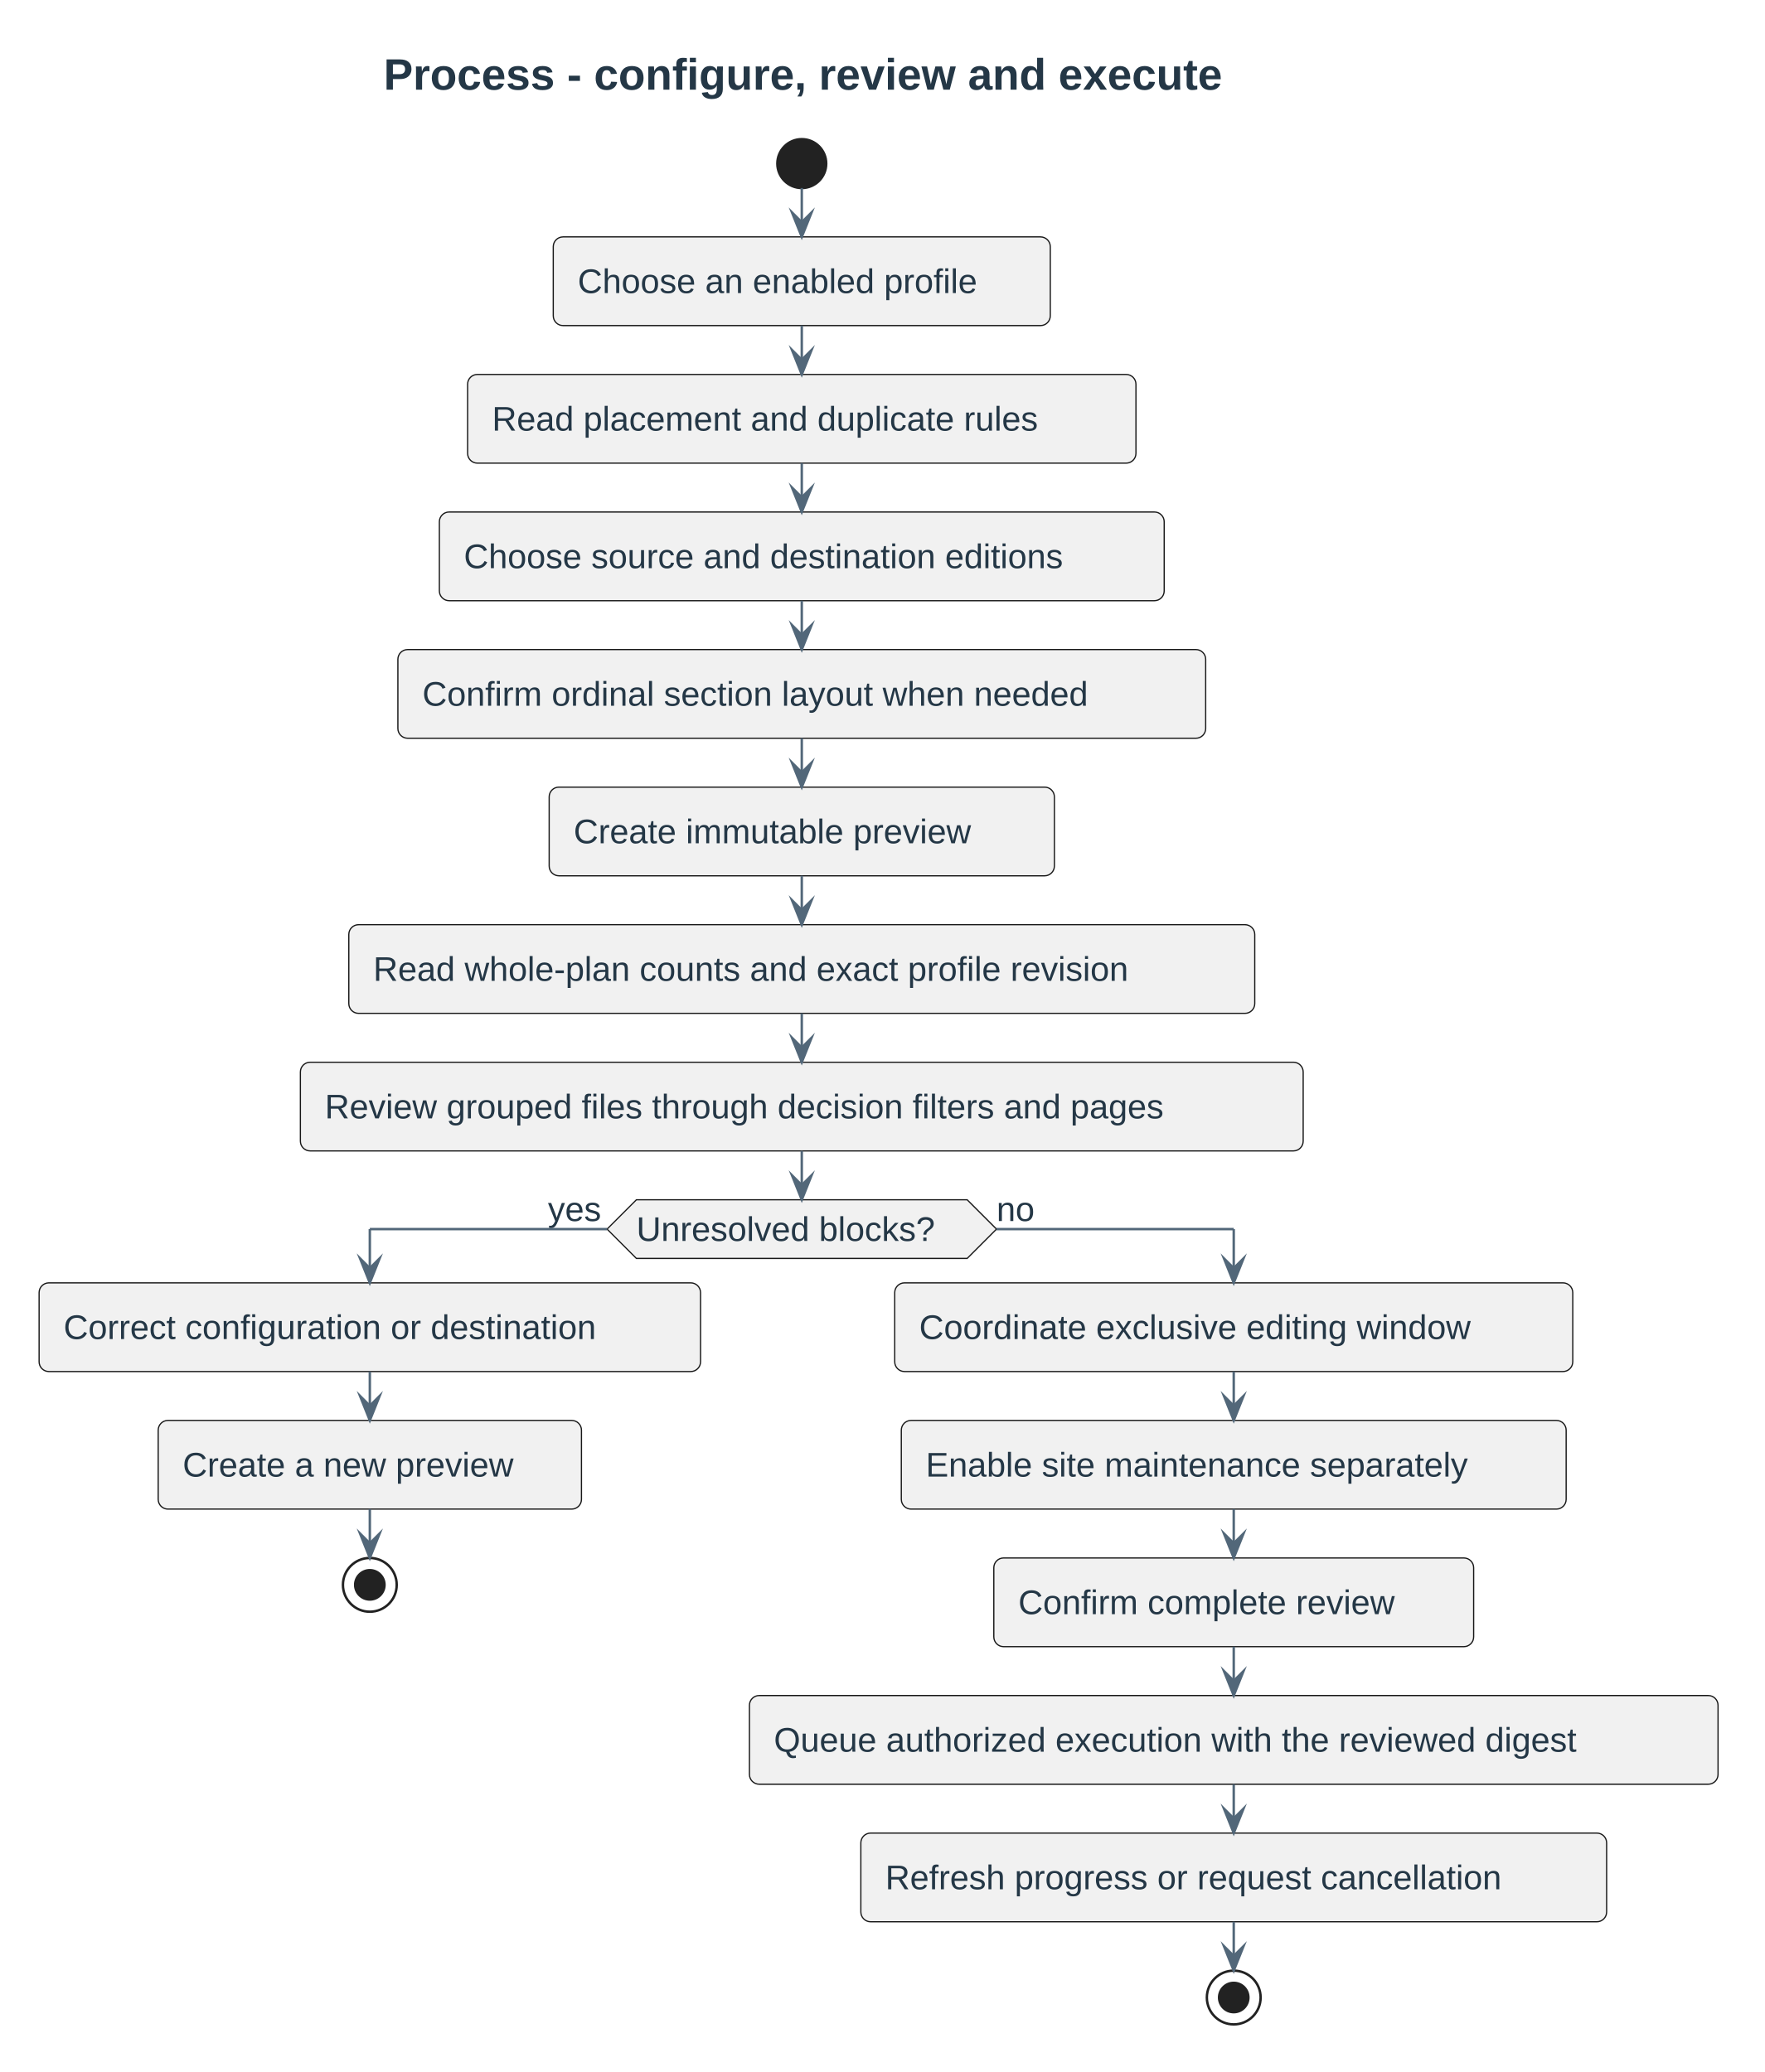
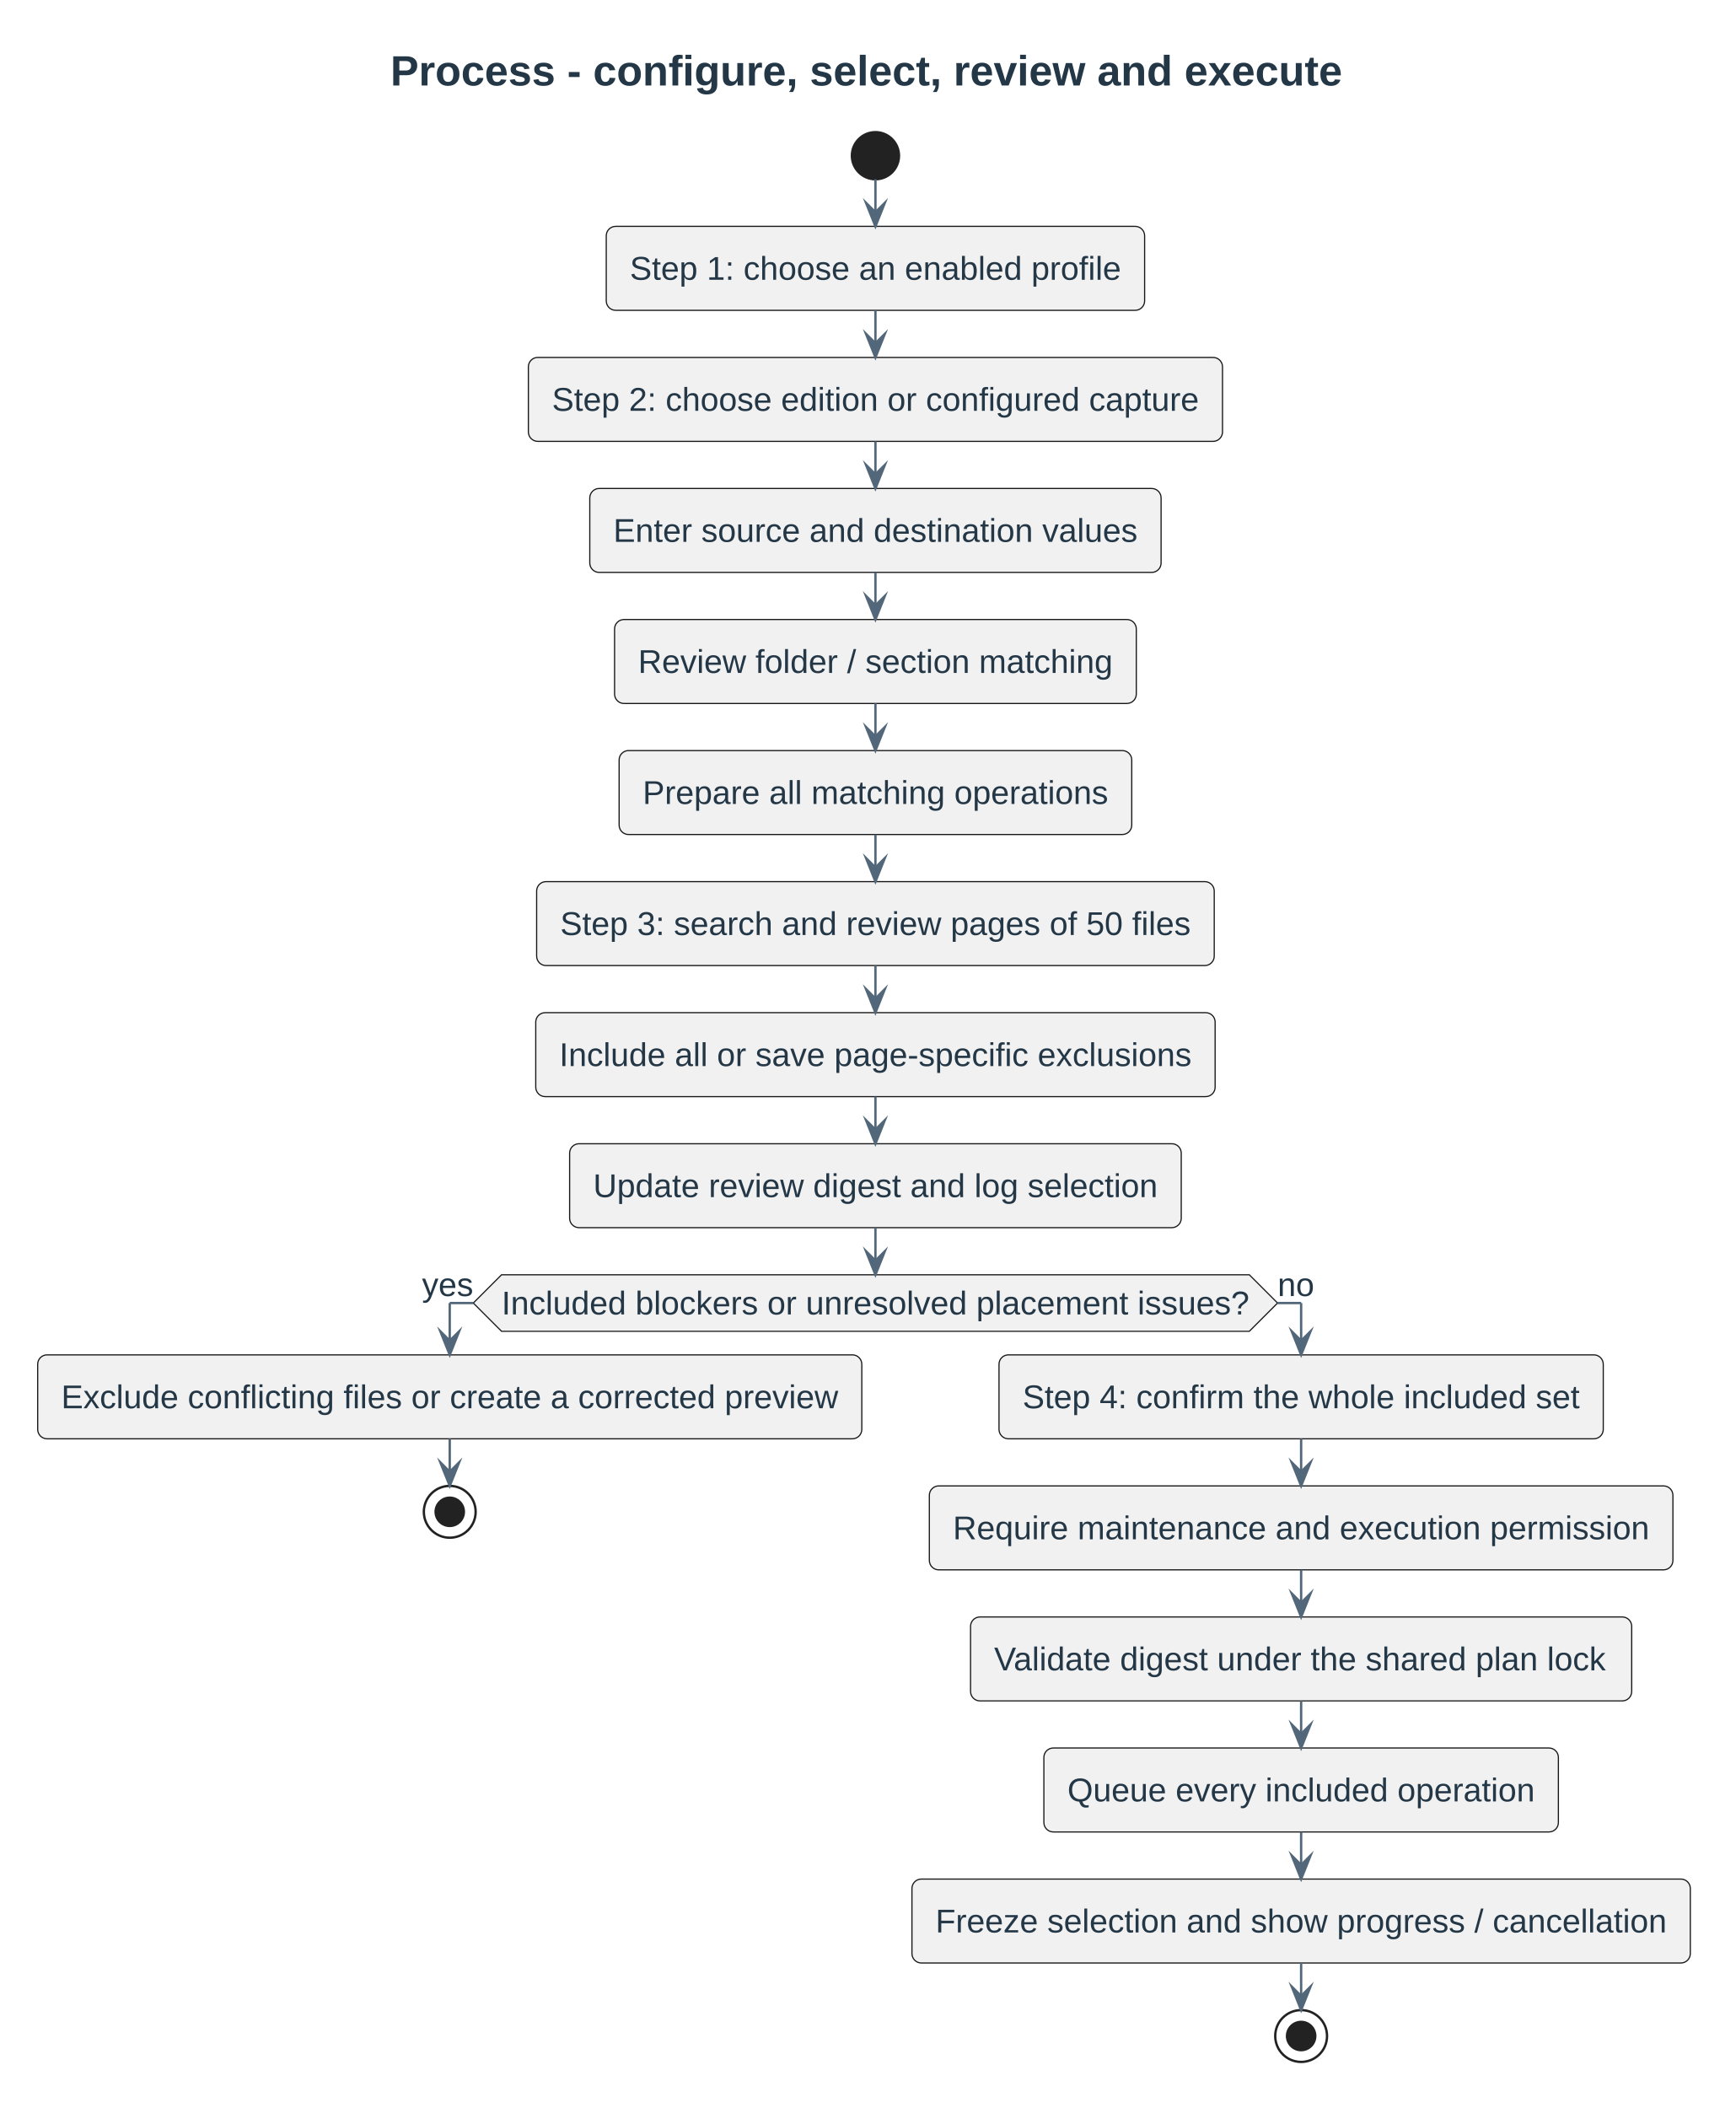
- <svg xmlns="http://www.w3.org/2000/svg" version="1.1" data-diagram-type="ACTIVITY" style="width:722px;height:848px;background:#FFFFFF;" width="722px" height="848px" viewBox="0 0 722 848" zoomAndPan="magnify" preserveAspectRatio="none" contentStyleType="text/css">
+ <svg xmlns="http://www.w3.org/2000/svg" version="1.1" data-diagram-type="ACTIVITY" style="width:737px;height:895px;background:#FFFFFF;" width="737px" height="895px" viewBox="0 0 737 895" zoomAndPan="magnify" preserveAspectRatio="none" contentStyleType="text/css">
  <defs />
  <g font-family="sans-serif" lengthAdjust="spacing">
    <g class="title" data-source-line="2">
-       <text x="156.966" y="36.708" fill="#243746" font-size="18" textLength="407.013" font-weight="700" font-family="Arial">Process - configure, review and execute</text>
+       <text x="165.775" y="36.295" fill="#243746" font-size="18" textLength="404.174" font-weight="700" font-family="Arial">Process - configure, select, review and execute</text>
    </g>
-     <ellipse cx="328.052" cy="66.953" rx="10" ry="10" fill="#222" style="stroke:#222;stroke-width:1;" />
-     <rect x="226.372" y="96.953" width="203.36" height="36.297" fill="#F1F1F1" style="stroke:#181818;stroke-width:0.5;" rx="4" ry="4" />
-     <text x="236.372" y="119.948" fill="#243746" font-size="14" textLength="183.36" font-family="Arial">Choose an enabled profile</text>
-     <rect x="191.324" y="153.25" width="273.456" height="36.297" fill="#F1F1F1" style="stroke:#181818;stroke-width:0.5;" rx="4" ry="4" />
-     <text x="201.324" y="176.245" fill="#243746" font-size="14" textLength="253.456" font-family="Arial">Read placement and duplicate rules</text>
-     <rect x="179.768" y="209.547" width="296.568" height="36.297" fill="#F1F1F1" style="stroke:#181818;stroke-width:0.5;" rx="4" ry="4" />
-     <text x="189.768" y="232.542" fill="#243746" font-size="14" textLength="276.568" font-family="Arial">Choose source and destination editions</text>
-     <rect x="162.795" y="265.844" width="330.516" height="36.297" fill="#F1F1F1" style="stroke:#181818;stroke-width:0.5;" rx="4" ry="4" />
-     <text x="172.795" y="288.839" fill="#243746" font-size="14" textLength="310.516" font-family="Arial">Confirm ordinal section layout when needed</text>
-     <rect x="224.694" y="322.141" width="206.717" height="36.297" fill="#F1F1F1" style="stroke:#181818;stroke-width:0.5;" rx="4" ry="4" />
-     <text x="234.694" y="345.136" fill="#243746" font-size="14" textLength="186.717" font-family="Arial">Create immutable preview</text>
-     <rect x="142.718" y="378.438" width="370.67" height="36.297" fill="#F1F1F1" style="stroke:#181818;stroke-width:0.5;" rx="4" ry="4" />
-     <text x="152.718" y="401.433" fill="#243746" font-size="14" textLength="350.67" font-family="Arial">Read whole-plan counts and exact profile revision</text>
-     <rect x="122.904" y="434.734" width="410.298" height="36.297" fill="#F1F1F1" style="stroke:#181818;stroke-width:0.5;" rx="4" ry="4" />
-     <text x="132.904" y="457.729" fill="#243746" font-size="14" textLength="390.298" font-family="Arial">Review grouped files through decision filters and pages</text>
-     <polygon points="260.38,491.031,395.725,491.031,407.725,503.031,395.725,515.031,260.38,515.031,248.38,503.031,260.38,491.031" fill="#F1F1F1" style="stroke:#181818;stroke-width:0.5;stroke-linejoin:miter;stroke-miterlimit:10;" />
-     <text x="260.38" y="507.878" fill="#243746" font-size="14" textLength="135.345" font-family="Arial">Unresolved blocks?</text>
-     <text x="224.188" y="499.729" fill="#243746" font-size="14" textLength="24.192" font-family="Arial">yes</text>
-     <text x="407.725" y="499.729" fill="#243746" font-size="14" textLength="17.438" font-family="Arial">no</text>
-     <rect x="16" y="525.031" width="270.633" height="36.297" fill="#F1F1F1" style="stroke:#181818;stroke-width:0.5;" rx="4" ry="4" />
-     <text x="26" y="548.026" fill="#243746" font-size="14" textLength="250.633" font-family="Arial">Correct configuration or destination</text>
-     <rect x="64.723" y="581.328" width="173.187" height="36.297" fill="#F1F1F1" style="stroke:#181818;stroke-width:0.5;" rx="4" ry="4" />
-     <text x="74.723" y="604.323" fill="#243746" font-size="14" textLength="153.187" font-family="Arial">Create a new preview</text>
-     <ellipse cx="151.316" cy="648.625" rx="11" ry="11" fill="none" style="stroke:#222;stroke-width:1;" />
-     <ellipse cx="151.316" cy="648.625" rx="6" ry="6" fill="#222" style="stroke:#222;stroke-width:1;" />
-     <rect x="366.075" y="525.031" width="277.428" height="36.297" fill="#F1F1F1" style="stroke:#181818;stroke-width:0.5;" rx="4" ry="4" />
-     <text x="376.075" y="548.026" fill="#243746" font-size="14" textLength="257.428" font-family="Arial">Coordinate exclusive editing window</text>
-     <rect x="368.775" y="581.328" width="272.027" height="36.297" fill="#F1F1F1" style="stroke:#181818;stroke-width:0.5;" rx="4" ry="4" />
-     <text x="378.775" y="604.323" fill="#243746" font-size="14" textLength="252.027" font-family="Arial">Enable site maintenance separately</text>
-     <rect x="406.625" y="637.625" width="196.326" height="36.297" fill="#F1F1F1" style="stroke:#181818;stroke-width:0.5;" rx="4" ry="4" />
-     <text x="416.625" y="660.62" fill="#243746" font-size="14" textLength="176.326" font-family="Arial">Confirm complete review</text>
-     <rect x="306.633" y="693.922" width="396.312" height="36.297" fill="#F1F1F1" style="stroke:#181818;stroke-width:0.5;" rx="4" ry="4" />
-     <text x="316.633" y="716.917" fill="#243746" font-size="14" textLength="376.312" font-family="Arial">Queue authorized execution with the reviewed digest</text>
-     <rect x="352.218" y="750.219" width="305.141" height="36.297" fill="#F1F1F1" style="stroke:#181818;stroke-width:0.5;" rx="4" ry="4" />
-     <text x="362.218" y="773.214" fill="#243746" font-size="14" textLength="285.141" font-family="Arial">Refresh progress or request cancellation</text>
-     <ellipse cx="504.789" cy="817.516" rx="11" ry="11" fill="none" style="stroke:#222;stroke-width:1;" />
-     <ellipse cx="504.789" cy="817.516" rx="6" ry="6" fill="#222" style="stroke:#222;stroke-width:1;" />
-     <line x1="328.052" y1="76.953" x2="328.052" y2="96.953" style="stroke:#526779;stroke-width:1;" />
-     <polygon points="324.052,86.953,328.052,96.953,332.052,86.953,328.052,90.953" fill="#526779" style="stroke:#526779;stroke-width:1;stroke-linejoin:miter;stroke-miterlimit:10;" />
-     <line x1="328.052" y1="133.25" x2="328.052" y2="153.25" style="stroke:#526779;stroke-width:1;" />
-     <polygon points="324.052,143.25,328.052,153.25,332.052,143.25,328.052,147.25" fill="#526779" style="stroke:#526779;stroke-width:1;stroke-linejoin:miter;stroke-miterlimit:10;" />
-     <line x1="328.052" y1="189.547" x2="328.052" y2="209.547" style="stroke:#526779;stroke-width:1;" />
-     <polygon points="324.052,199.547,328.052,209.547,332.052,199.547,328.052,203.547" fill="#526779" style="stroke:#526779;stroke-width:1;stroke-linejoin:miter;stroke-miterlimit:10;" />
-     <line x1="328.052" y1="245.844" x2="328.052" y2="265.844" style="stroke:#526779;stroke-width:1;" />
-     <polygon points="324.052,255.844,328.052,265.844,332.052,255.844,328.052,259.844" fill="#526779" style="stroke:#526779;stroke-width:1;stroke-linejoin:miter;stroke-miterlimit:10;" />
-     <line x1="328.052" y1="302.141" x2="328.052" y2="322.141" style="stroke:#526779;stroke-width:1;" />
-     <polygon points="324.052,312.141,328.052,322.141,332.052,312.141,328.052,316.141" fill="#526779" style="stroke:#526779;stroke-width:1;stroke-linejoin:miter;stroke-miterlimit:10;" />
-     <line x1="328.052" y1="358.438" x2="328.052" y2="378.438" style="stroke:#526779;stroke-width:1;" />
-     <polygon points="324.052,368.438,328.052,378.438,332.052,368.438,328.052,372.438" fill="#526779" style="stroke:#526779;stroke-width:1;stroke-linejoin:miter;stroke-miterlimit:10;" />
-     <line x1="328.052" y1="414.734" x2="328.052" y2="434.734" style="stroke:#526779;stroke-width:1;" />
-     <polygon points="324.052,424.734,328.052,434.734,332.052,424.734,328.052,428.734" fill="#526779" style="stroke:#526779;stroke-width:1;stroke-linejoin:miter;stroke-miterlimit:10;" />
-     <line x1="151.316" y1="561.328" x2="151.316" y2="581.328" style="stroke:#526779;stroke-width:1;" />
-     <polygon points="147.316,571.328,151.316,581.328,155.316,571.328,151.316,575.328" fill="#526779" style="stroke:#526779;stroke-width:1;stroke-linejoin:miter;stroke-miterlimit:10;" />
-     <line x1="151.316" y1="617.625" x2="151.316" y2="637.625" style="stroke:#526779;stroke-width:1;" />
-     <polygon points="147.316,627.625,151.316,637.625,155.316,627.625,151.316,631.625" fill="#526779" style="stroke:#526779;stroke-width:1;stroke-linejoin:miter;stroke-miterlimit:10;" />
-     <line x1="504.789" y1="561.328" x2="504.789" y2="581.328" style="stroke:#526779;stroke-width:1;" />
-     <polygon points="500.789,571.328,504.789,581.328,508.789,571.328,504.789,575.328" fill="#526779" style="stroke:#526779;stroke-width:1;stroke-linejoin:miter;stroke-miterlimit:10;" />
-     <line x1="504.789" y1="617.625" x2="504.789" y2="637.625" style="stroke:#526779;stroke-width:1;" />
-     <polygon points="500.789,627.625,504.789,637.625,508.789,627.625,504.789,631.625" fill="#526779" style="stroke:#526779;stroke-width:1;stroke-linejoin:miter;stroke-miterlimit:10;" />
-     <line x1="504.789" y1="673.922" x2="504.789" y2="693.922" style="stroke:#526779;stroke-width:1;" />
-     <polygon points="500.789,683.922,504.789,693.922,508.789,683.922,504.789,687.922" fill="#526779" style="stroke:#526779;stroke-width:1;stroke-linejoin:miter;stroke-miterlimit:10;" />
-     <line x1="504.789" y1="730.219" x2="504.789" y2="750.219" style="stroke:#526779;stroke-width:1;" />
-     <polygon points="500.789,740.219,504.789,750.219,508.789,740.219,504.789,744.219" fill="#526779" style="stroke:#526779;stroke-width:1;stroke-linejoin:miter;stroke-miterlimit:10;" />
-     <line x1="504.789" y1="786.516" x2="504.789" y2="806.516" style="stroke:#526779;stroke-width:1;" />
-     <polygon points="500.789,796.516,504.789,806.516,508.789,796.516,504.789,800.516" fill="#526779" style="stroke:#526779;stroke-width:1;stroke-linejoin:miter;stroke-miterlimit:10;" />
-     <line x1="248.38" y1="503.031" x2="151.316" y2="503.031" style="stroke:#526779;stroke-width:1;" />
-     <line x1="151.316" y1="503.031" x2="151.316" y2="525.031" style="stroke:#526779;stroke-width:1;" />
-     <polygon points="147.316,515.031,151.316,525.031,155.316,515.031,151.316,519.031" fill="#526779" style="stroke:#526779;stroke-width:1;stroke-linejoin:miter;stroke-miterlimit:10;" />
-     <line x1="407.725" y1="503.031" x2="504.789" y2="503.031" style="stroke:#526779;stroke-width:1;" />
-     <line x1="504.789" y1="503.031" x2="504.789" y2="525.031" style="stroke:#526779;stroke-width:1;" />
-     <polygon points="500.789,515.031,504.789,525.031,508.789,515.031,504.789,519.031" fill="#526779" style="stroke:#526779;stroke-width:1;stroke-linejoin:miter;stroke-miterlimit:10;" />
-     <line x1="328.052" y1="471.031" x2="328.052" y2="491.031" style="stroke:#526779;stroke-width:1;" />
-     <polygon points="324.052,481.031,328.052,491.031,332.052,481.031,328.052,485.031" fill="#526779" style="stroke:#526779;stroke-width:1;stroke-linejoin:miter;stroke-miterlimit:10;" />
+     <ellipse cx="371.719" cy="66.109" rx="10" ry="10" fill="#222" style="stroke:#222;stroke-width:1;" />
+     <rect x="257.42" y="96.109" width="228.599" height="35.641" fill="#F1F1F1" style="stroke:#181818;stroke-width:0.5;" rx="4" ry="4" />
+     <text x="267.42" y="118.783" fill="#243746" font-size="14" textLength="208.599" font-family="Arial">Step 1: choose an enabled profile</text>
+     <rect x="224.351" y="151.75" width="294.736" height="35.641" fill="#F1F1F1" style="stroke:#181818;stroke-width:0.5;" rx="4" ry="4" />
+     <text x="234.351" y="174.424" fill="#243746" font-size="14" textLength="274.736" font-family="Arial">Step 2: choose edition or configured capture</text>
+     <rect x="250.427" y="207.391" width="242.585" height="35.641" fill="#F1F1F1" style="stroke:#181818;stroke-width:0.5;" rx="4" ry="4" />
+     <text x="260.427" y="230.064" fill="#243746" font-size="14" textLength="222.585" font-family="Arial">Enter source and destination values</text>
+     <rect x="260.951" y="263.031" width="221.537" height="35.641" fill="#F1F1F1" style="stroke:#181818;stroke-width:0.5;" rx="4" ry="4" />
+     <text x="270.951" y="285.705" fill="#243746" font-size="14" textLength="201.537" font-family="Arial">Review folder / section matching</text>
+     <rect x="262.885" y="318.672" width="217.668" height="35.641" fill="#F1F1F1" style="stroke:#181818;stroke-width:0.5;" rx="4" ry="4" />
+     <text x="272.885" y="341.346" fill="#243746" font-size="14" textLength="197.668" font-family="Arial">Prepare all matching operations</text>
+     <rect x="227.861" y="374.313" width="287.716" height="35.641" fill="#F1F1F1" style="stroke:#181818;stroke-width:0.5;" rx="4" ry="4" />
+     <text x="237.861" y="396.986" fill="#243746" font-size="14" textLength="267.716" font-family="Arial">Step 3: search and review pages of 50 files</text>
+     <rect x="227.482" y="429.953" width="288.475" height="35.641" fill="#F1F1F1" style="stroke:#181818;stroke-width:0.5;" rx="4" ry="4" />
+     <text x="237.482" y="452.627" fill="#243746" font-size="14" textLength="268.475" font-family="Arial">Include all or save page-specific exclusions</text>
+     <rect x="241.868" y="485.594" width="259.702" height="35.641" fill="#F1F1F1" style="stroke:#181818;stroke-width:0.5;" rx="4" ry="4" />
+     <text x="251.868" y="508.268" fill="#243746" font-size="14" textLength="239.702" font-family="Arial">Update review digest and log selection</text>
+     <polygon points="212.965,541.234,530.474,541.234,542.474,553.234,530.474,565.234,212.965,565.234,200.965,553.234,212.965,541.234" fill="#F1F1F1" style="stroke:#181818;stroke-width:0.5;stroke-linejoin:miter;stroke-miterlimit:10;" />
+     <text x="212.965" y="558.088" fill="#243746" font-size="14" textLength="317.509" font-family="Arial">Included blockers or unresolved placement issues?</text>
+     <text x="179.179" y="550.268" fill="#243746" font-size="14" textLength="21.786" font-family="Arial">yes</text>
+     <text x="542.474" y="550.268" fill="#243746" font-size="14" textLength="15.572" font-family="Arial">no</text>
+     <rect x="16" y="575.234" width="349.93" height="35.641" fill="#F1F1F1" style="stroke:#181818;stroke-width:0.5;" rx="4" ry="4" />
+     <text x="26" y="597.908" fill="#243746" font-size="14" textLength="329.93" font-family="Arial">Exclude conflicting files or create a corrected preview</text>
+     <ellipse cx="190.965" cy="641.875" rx="11" ry="11" fill="none" style="stroke:#222;stroke-width:1;" />
+     <ellipse cx="190.965" cy="641.875" rx="6" ry="6" fill="#222" style="stroke:#222;stroke-width:1;" />
+     <rect x="424.185" y="575.234" width="256.578" height="35.641" fill="#F1F1F1" style="stroke:#181818;stroke-width:0.5;" rx="4" ry="4" />
+     <text x="434.185" y="597.908" fill="#243746" font-size="14" textLength="236.578" font-family="Arial">Step 4: confirm the whole included set</text>
+     <rect x="394.609" y="630.875" width="315.729" height="35.641" fill="#F1F1F1" style="stroke:#181818;stroke-width:0.5;" rx="4" ry="4" />
+     <text x="404.609" y="653.549" fill="#243746" font-size="14" textLength="295.729" font-family="Arial">Require maintenance and execution permission</text>
+     <rect x="412.109" y="686.516" width="280.729" height="35.641" fill="#F1F1F1" style="stroke:#181818;stroke-width:0.5;" rx="4" ry="4" />
+     <text x="422.109" y="709.189" fill="#243746" font-size="14" textLength="260.729" font-family="Arial">Validate digest under the shared plan lock</text>
+     <rect x="443.24" y="742.156" width="218.468" height="35.641" fill="#F1F1F1" style="stroke:#181818;stroke-width:0.5;" rx="4" ry="4" />
+     <text x="453.24" y="764.83" fill="#243746" font-size="14" textLength="198.468" font-family="Arial">Queue every included operation</text>
+     <rect x="387.223" y="797.797" width="330.502" height="35.641" fill="#F1F1F1" style="stroke:#181818;stroke-width:0.5;" rx="4" ry="4" />
+     <text x="397.223" y="820.471" fill="#243746" font-size="14" textLength="310.502" font-family="Arial">Freeze selection and show progress / cancellation</text>
+     <ellipse cx="552.474" cy="864.438" rx="11" ry="11" fill="none" style="stroke:#222;stroke-width:1;" />
+     <ellipse cx="552.474" cy="864.438" rx="6" ry="6" fill="#222" style="stroke:#222;stroke-width:1;" />
+     <line x1="371.719" y1="76.109" x2="371.719" y2="96.109" style="stroke:#526779;stroke-width:1;" />
+     <polygon points="367.719,86.109,371.719,96.109,375.719,86.109,371.719,90.109" fill="#526779" style="stroke:#526779;stroke-width:1;stroke-linejoin:miter;stroke-miterlimit:10;" />
+     <line x1="371.719" y1="131.75" x2="371.719" y2="151.75" style="stroke:#526779;stroke-width:1;" />
+     <polygon points="367.719,141.75,371.719,151.75,375.719,141.75,371.719,145.75" fill="#526779" style="stroke:#526779;stroke-width:1;stroke-linejoin:miter;stroke-miterlimit:10;" />
+     <line x1="371.719" y1="187.391" x2="371.719" y2="207.391" style="stroke:#526779;stroke-width:1;" />
+     <polygon points="367.719,197.391,371.719,207.391,375.719,197.391,371.719,201.391" fill="#526779" style="stroke:#526779;stroke-width:1;stroke-linejoin:miter;stroke-miterlimit:10;" />
+     <line x1="371.719" y1="243.031" x2="371.719" y2="263.031" style="stroke:#526779;stroke-width:1;" />
+     <polygon points="367.719,253.031,371.719,263.031,375.719,253.031,371.719,257.031" fill="#526779" style="stroke:#526779;stroke-width:1;stroke-linejoin:miter;stroke-miterlimit:10;" />
+     <line x1="371.719" y1="298.672" x2="371.719" y2="318.672" style="stroke:#526779;stroke-width:1;" />
+     <polygon points="367.719,308.672,371.719,318.672,375.719,308.672,371.719,312.672" fill="#526779" style="stroke:#526779;stroke-width:1;stroke-linejoin:miter;stroke-miterlimit:10;" />
+     <line x1="371.719" y1="354.313" x2="371.719" y2="374.313" style="stroke:#526779;stroke-width:1;" />
+     <polygon points="367.719,364.313,371.719,374.313,375.719,364.313,371.719,368.313" fill="#526779" style="stroke:#526779;stroke-width:1;stroke-linejoin:miter;stroke-miterlimit:10;" />
+     <line x1="371.719" y1="409.953" x2="371.719" y2="429.953" style="stroke:#526779;stroke-width:1;" />
+     <polygon points="367.719,419.953,371.719,429.953,375.719,419.953,371.719,423.953" fill="#526779" style="stroke:#526779;stroke-width:1;stroke-linejoin:miter;stroke-miterlimit:10;" />
+     <line x1="371.719" y1="465.594" x2="371.719" y2="485.594" style="stroke:#526779;stroke-width:1;" />
+     <polygon points="367.719,475.594,371.719,485.594,375.719,475.594,371.719,479.594" fill="#526779" style="stroke:#526779;stroke-width:1;stroke-linejoin:miter;stroke-miterlimit:10;" />
+     <line x1="190.965" y1="610.875" x2="190.965" y2="630.875" style="stroke:#526779;stroke-width:1;" />
+     <polygon points="186.965,620.875,190.965,630.875,194.965,620.875,190.965,624.875" fill="#526779" style="stroke:#526779;stroke-width:1;stroke-linejoin:miter;stroke-miterlimit:10;" />
+     <line x1="552.474" y1="610.875" x2="552.474" y2="630.875" style="stroke:#526779;stroke-width:1;" />
+     <polygon points="548.474,620.875,552.474,630.875,556.474,620.875,552.474,624.875" fill="#526779" style="stroke:#526779;stroke-width:1;stroke-linejoin:miter;stroke-miterlimit:10;" />
+     <line x1="552.474" y1="666.516" x2="552.474" y2="686.516" style="stroke:#526779;stroke-width:1;" />
+     <polygon points="548.474,676.516,552.474,686.516,556.474,676.516,552.474,680.516" fill="#526779" style="stroke:#526779;stroke-width:1;stroke-linejoin:miter;stroke-miterlimit:10;" />
+     <line x1="552.474" y1="722.156" x2="552.474" y2="742.156" style="stroke:#526779;stroke-width:1;" />
+     <polygon points="548.474,732.156,552.474,742.156,556.474,732.156,552.474,736.156" fill="#526779" style="stroke:#526779;stroke-width:1;stroke-linejoin:miter;stroke-miterlimit:10;" />
+     <line x1="552.474" y1="777.797" x2="552.474" y2="797.797" style="stroke:#526779;stroke-width:1;" />
+     <polygon points="548.474,787.797,552.474,797.797,556.474,787.797,552.474,791.797" fill="#526779" style="stroke:#526779;stroke-width:1;stroke-linejoin:miter;stroke-miterlimit:10;" />
+     <line x1="552.474" y1="833.438" x2="552.474" y2="853.438" style="stroke:#526779;stroke-width:1;" />
+     <polygon points="548.474,843.438,552.474,853.438,556.474,843.438,552.474,847.438" fill="#526779" style="stroke:#526779;stroke-width:1;stroke-linejoin:miter;stroke-miterlimit:10;" />
+     <line x1="200.965" y1="553.234" x2="190.965" y2="553.234" style="stroke:#526779;stroke-width:1;" />
+     <line x1="190.965" y1="553.234" x2="190.965" y2="575.234" style="stroke:#526779;stroke-width:1;" />
+     <polygon points="186.965,565.234,190.965,575.234,194.965,565.234,190.965,569.234" fill="#526779" style="stroke:#526779;stroke-width:1;stroke-linejoin:miter;stroke-miterlimit:10;" />
+     <line x1="542.474" y1="553.234" x2="552.474" y2="553.234" style="stroke:#526779;stroke-width:1;" />
+     <line x1="552.474" y1="553.234" x2="552.474" y2="575.234" style="stroke:#526779;stroke-width:1;" />
+     <polygon points="548.474,565.234,552.474,575.234,556.474,565.234,552.474,569.234" fill="#526779" style="stroke:#526779;stroke-width:1;stroke-linejoin:miter;stroke-miterlimit:10;" />
+     <line x1="371.719" y1="521.234" x2="371.719" y2="541.234" style="stroke:#526779;stroke-width:1;" />
+     <polygon points="367.719,531.234,371.719,541.234,375.719,531.234,371.719,535.234" fill="#526779" style="stroke:#526779;stroke-width:1;stroke-linejoin:miter;stroke-miterlimit:10;" />
  </g>
</svg>
